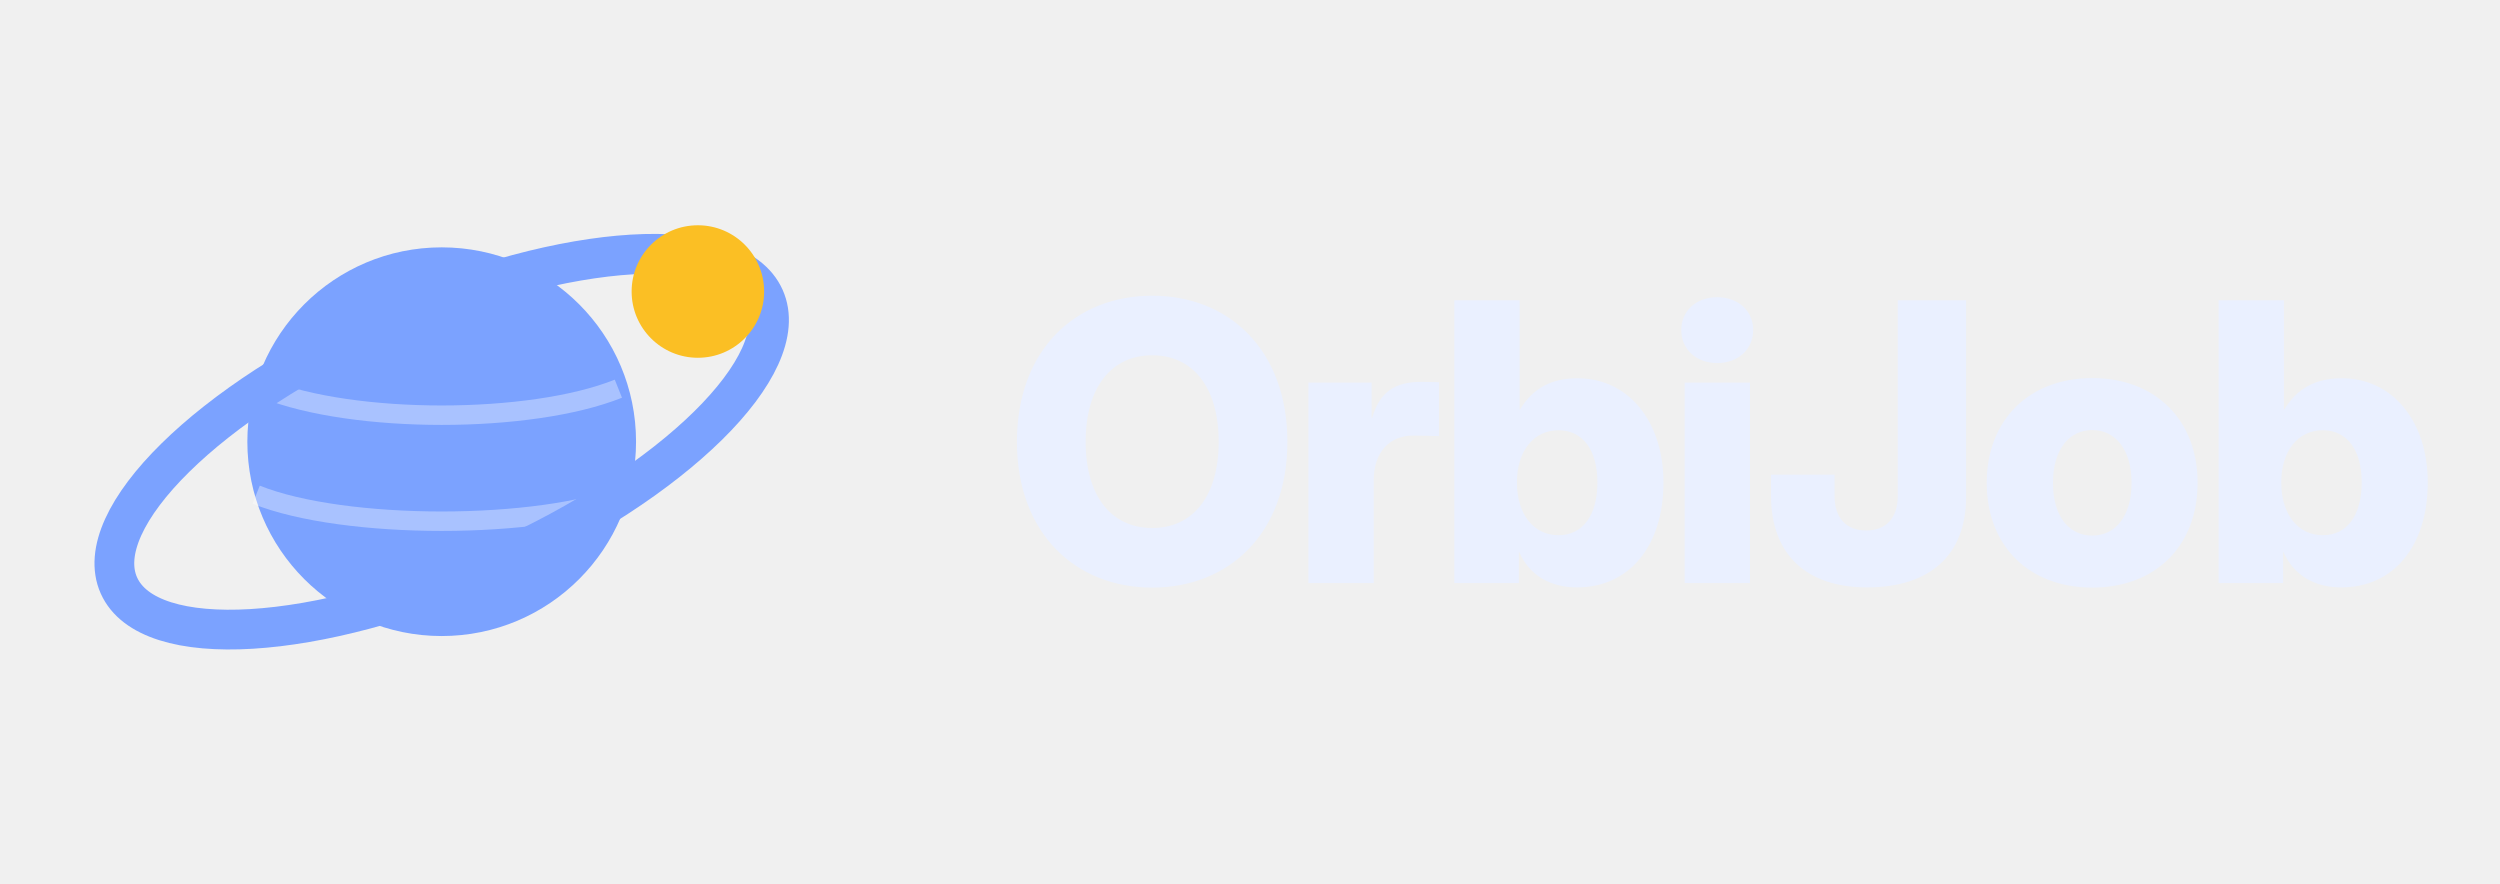
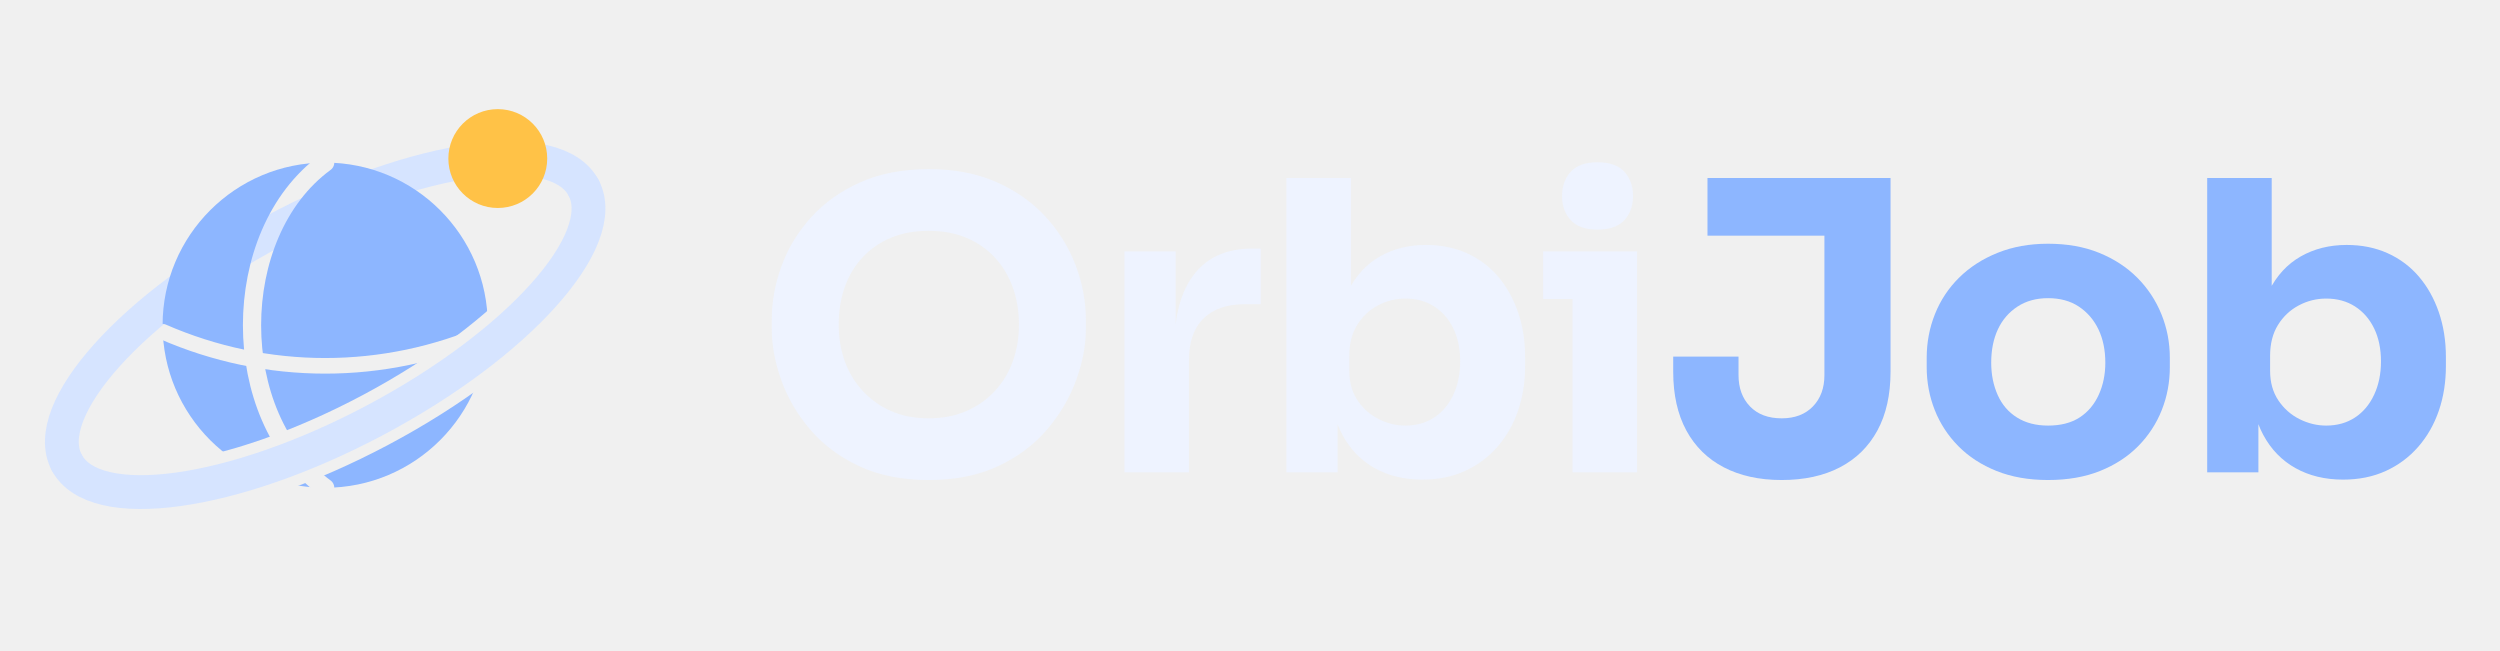
- <svg xmlns="http://www.w3.org/2000/svg" viewBox="0 0 283 100" role="img" aria-label="OrbiJob">
-   <g transform="translate(0 0)">
-     <circle cx="50" cy="50" r="22" fill="#7BA2FF" />
-     <path d="M30 44c10 4 30 4 40 0M29 56c10 4 32 4 42 0" stroke="#fff" stroke-opacity=".35" stroke-width="2.2" fill="none" />
-     <ellipse cx="50" cy="50" rx="40" ry="15" transform="rotate(-24 50 50)" fill="none" stroke="#7BA2FF" stroke-width="4.5" />
-     <circle cx="79" cy="33" r="7.5" fill="#FBBF24" />
+ <svg xmlns="http://www.w3.org/2000/svg" viewBox="0 0 384.4 100" role="img" aria-label="OrbiJob">
+   <mask id="ma2" maskUnits="userSpaceOnUse" x="0" y="0" width="100" height="100">
+     <rect width="100" height="100" fill="#fff" />
+     <g transform="translate(50 50) rotate(-28)">
+       <path d="M-45 0A45 16.5 0 0 0 45 0" stroke="#000" stroke-width="8.6" fill="none" />
+     </g>
+     <path d="M50 25C35 36 35 64 50 75" stroke="#000" stroke-width="2.8" fill="none" stroke-linecap="round" />
+     <path d="M25 51C41 58 59 58 75 51" stroke="#000" stroke-width="2.4" fill="none" stroke-linecap="round" />
+   </mask>
+   <g transform="translate(50 50) rotate(-28)">
+     <path d="M-45 0A45 16.5 0 0 1 45 0" stroke="#D6E4FF" stroke-width="5.2" fill="none" stroke-linecap="round" />
  </g>
-   <g transform="translate(114 66)">
-     <path d="M16.436 0.516C25.072 0.516 31.732 -5.564 31.732 -15.984C31.732 -26.426 25.072 -32.527 16.436 -32.527C7.756 -32.527 1.117 -26.426 1.117 -15.984C1.117 -5.607 7.756 0.516 16.436 0.516ZM16.436 -6.23C11.838 -6.23 8.895 -9.797 8.895 -15.984C8.895 -22.193 11.838 -25.781 16.436 -25.781C21.012 -25.781 23.955 -22.193 23.955 -15.984C23.955 -9.797 21.012 -6.23 16.436 -6.23ZM34.112 0.0H41.503V-11.623C41.503 -14.846 43.329 -16.693 45.971 -16.693C47.046 -16.693 48.356 -16.65 48.893 -16.629V-22.73C48.292 -22.752 47.669 -22.773 46.874 -22.773C43.845 -22.773 42.147 -21.57 41.331 -18.691H41.266V-22.688H34.112ZM64.507 0.494C70.459 0.494 74.304 -4.211 74.304 -11.387C74.304 -18.326 70.308 -23.182 64.572 -23.182C61.629 -23.182 59.502 -22.043 58.062 -19.637H58.019V-32.012H50.629V0.0H57.933V-3.502H57.976C59.136 -0.859 61.521 0.494 64.507 0.494ZM62.423 -5.414C59.63 -5.414 57.718 -7.756 57.718 -11.387C57.718 -14.975 59.63 -17.295 62.423 -17.295C65.152 -17.295 66.828 -15.082 66.828 -11.387C66.828 -7.648 65.152 -5.414 62.423 -5.414ZM76.705 0.0H84.096V-22.688H76.705ZM80.379 -24.9C82.764 -24.9 84.461 -26.469 84.461 -28.639C84.461 -30.809 82.764 -32.355 80.379 -32.355C78.016 -32.355 76.319 -30.809 76.319 -28.639C76.319 -26.469 78.016 -24.9 80.379 -24.9ZM97.368 0.494C104.437 0.494 108.562 -3.158 108.562 -9.732V-32.012H100.827V-9.861C100.827 -7.348 99.495 -5.951 97.261 -5.951C95.005 -5.951 93.673 -7.348 93.673 -9.861V-12.268H86.476V-9.926C86.476 -3.223 90.493 0.494 97.368 0.494ZM122.844 0.516C129.955 0.516 134.768 -4.146 134.768 -11.344C134.768 -18.498 129.955 -23.203 122.844 -23.203C115.732 -23.203 110.898 -18.498 110.898 -11.344C110.898 -4.146 115.732 0.516 122.844 0.516ZM122.844 -5.371C120.244 -5.371 118.396 -7.498 118.396 -11.344C118.396 -15.168 120.266 -17.316 122.844 -17.316C125.422 -17.316 127.291 -15.168 127.291 -11.344C127.291 -7.498 125.422 -5.371 122.844 -5.371ZM151.026 0.494C156.977 0.494 160.823 -4.211 160.823 -11.387C160.823 -18.326 156.827 -23.182 151.091 -23.182C148.147 -23.182 146.02 -22.043 144.581 -19.637H144.538V-32.012H137.147V0.0H144.452V-3.502H144.495C145.655 -0.859 148.04 0.494 151.026 0.494ZM148.942 -5.414C146.149 -5.414 144.237 -7.756 144.237 -11.387C144.237 -14.975 146.149 -17.295 148.942 -17.295C151.671 -17.295 153.346 -15.082 153.346 -11.387C153.346 -7.648 151.671 -5.414 148.942 -5.414Z" fill="#EAF0FF" />
+   <circle cx="50" cy="50" r="25" fill="#8DB6FF" mask="url(#ma2)" />
+   <g transform="translate(50 50) rotate(-28)">
+     <path d="M-45 0A45 16.5 0 0 0 45 0" stroke="#D6E4FF" stroke-width="5.2" fill="none" stroke-linecap="round" />
+   </g>
+   <circle cx="76.54" cy="24.38" r="7.6" fill="#FFC247" />
+   <g transform="translate(116 0)">
+     <path d="M26.784 1.178Q20.646 1.178 16.089 -0.961Q11.532 -3.1 8.556 -6.603Q5.58 -10.106 4.123 -14.198Q2.666 -18.29 2.666 -22.072V-23.436Q2.666 -27.652 4.185 -31.775Q5.704 -35.898 8.742 -39.246Q11.78 -42.594 16.306 -44.609Q20.832 -46.624 26.784 -46.624Q32.736 -46.624 37.262 -44.609Q41.788 -42.594 44.826 -39.246Q47.864 -35.898 49.414 -31.775Q50.964 -27.652 50.964 -23.436V-22.072Q50.964 -18.29 49.476 -14.198Q47.988 -10.106 45.012 -6.603Q42.036 -3.1 37.479 -0.961Q32.922 1.178 26.784 1.178ZM26.784 -8.308Q30.008 -8.308 32.581 -9.424Q35.154 -10.54 36.983 -12.524Q38.812 -14.508 39.742 -17.112Q40.672 -19.716 40.672 -22.692Q40.672 -25.854 39.711 -28.489Q38.75 -31.124 36.921 -33.077Q35.092 -35.03 32.55 -36.084Q30.008 -37.138 26.784 -37.138Q23.56 -37.138 21.018 -36.084Q18.476 -35.03 16.647 -33.077Q14.818 -31.124 13.888 -28.489Q12.958 -25.854 12.958 -22.692Q12.958 -19.716 13.888 -17.112Q14.818 -14.508 16.647 -12.524Q18.476 -10.54 21.018 -9.424Q23.56 -8.308 26.784 -8.308Z" fill="#EEF3FF" transform="translate(0 72.63)" />
+     <path d="M56.894 0.0V-33.976H64.768V-19.406H64.582Q64.582 -26.598 67.651 -30.504Q70.72 -34.41 76.548 -34.41H77.85V-25.854H75.37Q71.278 -25.854 69.046 -23.653Q66.814 -21.452 66.814 -17.298V0.0Z" fill="#EEF3FF" transform="translate(0 72.63)" />
+     <path d="M102.69 1.116Q98.536 1.116 95.374 -0.651Q92.212 -2.418 90.414 -5.766Q88.616 -9.114 88.492 -13.95H89.67V0.0H81.796V-45.26H91.716V-22.258L89.36 -19.282Q89.546 -24.428 91.313 -27.931Q93.08 -31.434 96.18 -33.201Q99.28 -34.968 103.248 -34.968Q106.72 -34.968 109.541 -33.697Q112.362 -32.426 114.346 -30.101Q116.33 -27.776 117.415 -24.614Q118.5 -21.452 118.5 -17.732V-16.368Q118.5 -12.648 117.415 -9.486Q116.33 -6.324 114.253 -3.937Q112.176 -1.55 109.262 -0.217Q106.348 1.116 102.69 1.116ZM100.086 -7.192Q102.628 -7.192 104.519 -8.432Q106.41 -9.672 107.464 -11.935Q108.518 -14.198 108.518 -17.05Q108.518 -19.964 107.464 -22.134Q106.41 -24.304 104.519 -25.513Q102.628 -26.722 100.086 -26.722Q97.854 -26.722 95.87 -25.668Q93.886 -24.614 92.677 -22.661Q91.468 -20.708 91.468 -17.918V-15.624Q91.468 -12.958 92.739 -11.067Q94.01 -9.176 95.994 -8.184Q97.978 -7.192 100.086 -7.192Z" fill="#EEF3FF" transform="translate(0 72.63)" />
+     <path d="M125.794 0.0V-33.976H135.714V0.0ZM121.268 -26.66V-33.976H135.714V-26.66ZM129.638 -37.324Q126.848 -37.324 125.515 -38.781Q124.182 -40.238 124.182 -42.47Q124.182 -44.764 125.515 -46.221Q126.848 -47.678 129.638 -47.678Q132.428 -47.678 133.761 -46.221Q135.094 -44.764 135.094 -42.47Q135.094 -40.238 133.761 -38.781Q132.428 -37.324 129.638 -37.324Z" fill="#EEF3FF" transform="translate(0 72.63)" />
+     <path d="M157.95 1.178Q152.804 1.178 149.053 -0.775Q145.302 -2.728 143.287 -6.448Q141.272 -10.168 141.272 -15.5V-17.794H151.316V-14.942Q151.316 -11.966 153.083 -10.137Q154.85 -8.308 157.95 -8.308Q160.988 -8.308 162.755 -10.137Q164.522 -11.966 164.522 -14.942V-37.634H174.69V-15.5Q174.69 -10.168 172.675 -6.448Q170.66 -2.728 166.909 -0.775Q163.158 1.178 157.95 1.178ZM146.542 -36.394V-45.26H174.69V-36.394Z" fill="#8DB6FF" transform="translate(0 72.63)" />
+     <path d="M198.91 1.178Q194.446 1.178 190.974 -0.217Q187.502 -1.612 185.115 -4.03Q182.728 -6.448 181.488 -9.579Q180.248 -12.71 180.248 -16.182V-17.608Q180.248 -21.142 181.519 -24.335Q182.79 -27.528 185.239 -29.946Q187.688 -32.364 191.16 -33.759Q194.632 -35.154 198.91 -35.154Q203.312 -35.154 206.753 -33.759Q210.194 -32.364 212.612 -29.946Q215.03 -27.528 216.332 -24.335Q217.634 -21.142 217.634 -17.608V-16.182Q217.634 -12.71 216.394 -9.579Q215.154 -6.448 212.767 -4.03Q210.38 -1.612 206.908 -0.217Q203.436 1.178 198.91 1.178ZM198.91 -7.192Q201.824 -7.192 203.746 -8.432Q205.668 -9.672 206.691 -11.904Q207.714 -14.136 207.714 -16.864Q207.714 -19.778 206.66 -21.979Q205.606 -24.18 203.653 -25.482Q201.7 -26.784 198.91 -26.784Q196.182 -26.784 194.198 -25.482Q192.214 -24.18 191.191 -21.979Q190.168 -19.778 190.168 -16.864Q190.168 -14.136 191.16 -11.904Q192.152 -9.672 194.136 -8.432Q196.12 -7.192 198.91 -7.192Z" fill="#8DB6FF" transform="translate(0 72.63)" />
+     <path d="M244.272 1.116Q240.118 1.116 236.956 -0.651Q233.794 -2.418 231.996 -5.766Q230.198 -9.114 230.074 -13.95H231.252V0.0H223.378V-45.26H233.298V-22.258L230.942 -19.282Q231.128 -24.428 232.895 -27.931Q234.662 -31.434 237.762 -33.201Q240.862 -34.968 244.83 -34.968Q248.302 -34.968 251.123 -33.697Q253.944 -32.426 255.928 -30.101Q257.912 -27.776 258.997 -24.614Q260.082 -21.452 260.082 -17.732V-16.368Q260.082 -12.648 258.997 -9.486Q257.912 -6.324 255.835 -3.937Q253.758 -1.55 250.844 -0.217Q247.93 1.116 244.272 1.116ZM241.668 -7.192Q244.21 -7.192 246.101 -8.432Q247.992 -9.672 249.046 -11.935Q250.1 -14.198 250.1 -17.05Q250.1 -19.964 249.046 -22.134Q247.992 -24.304 246.101 -25.513Q244.21 -26.722 241.668 -26.722Q239.436 -26.722 237.452 -25.668Q235.468 -24.614 234.259 -22.661Q233.05 -20.708 233.05 -17.918V-15.624Q233.05 -12.958 234.321 -11.067Q235.592 -9.176 237.576 -8.184Q239.56 -7.192 241.668 -7.192Z" fill="#8DB6FF" transform="translate(0 72.63)" />
  </g>
</svg>
